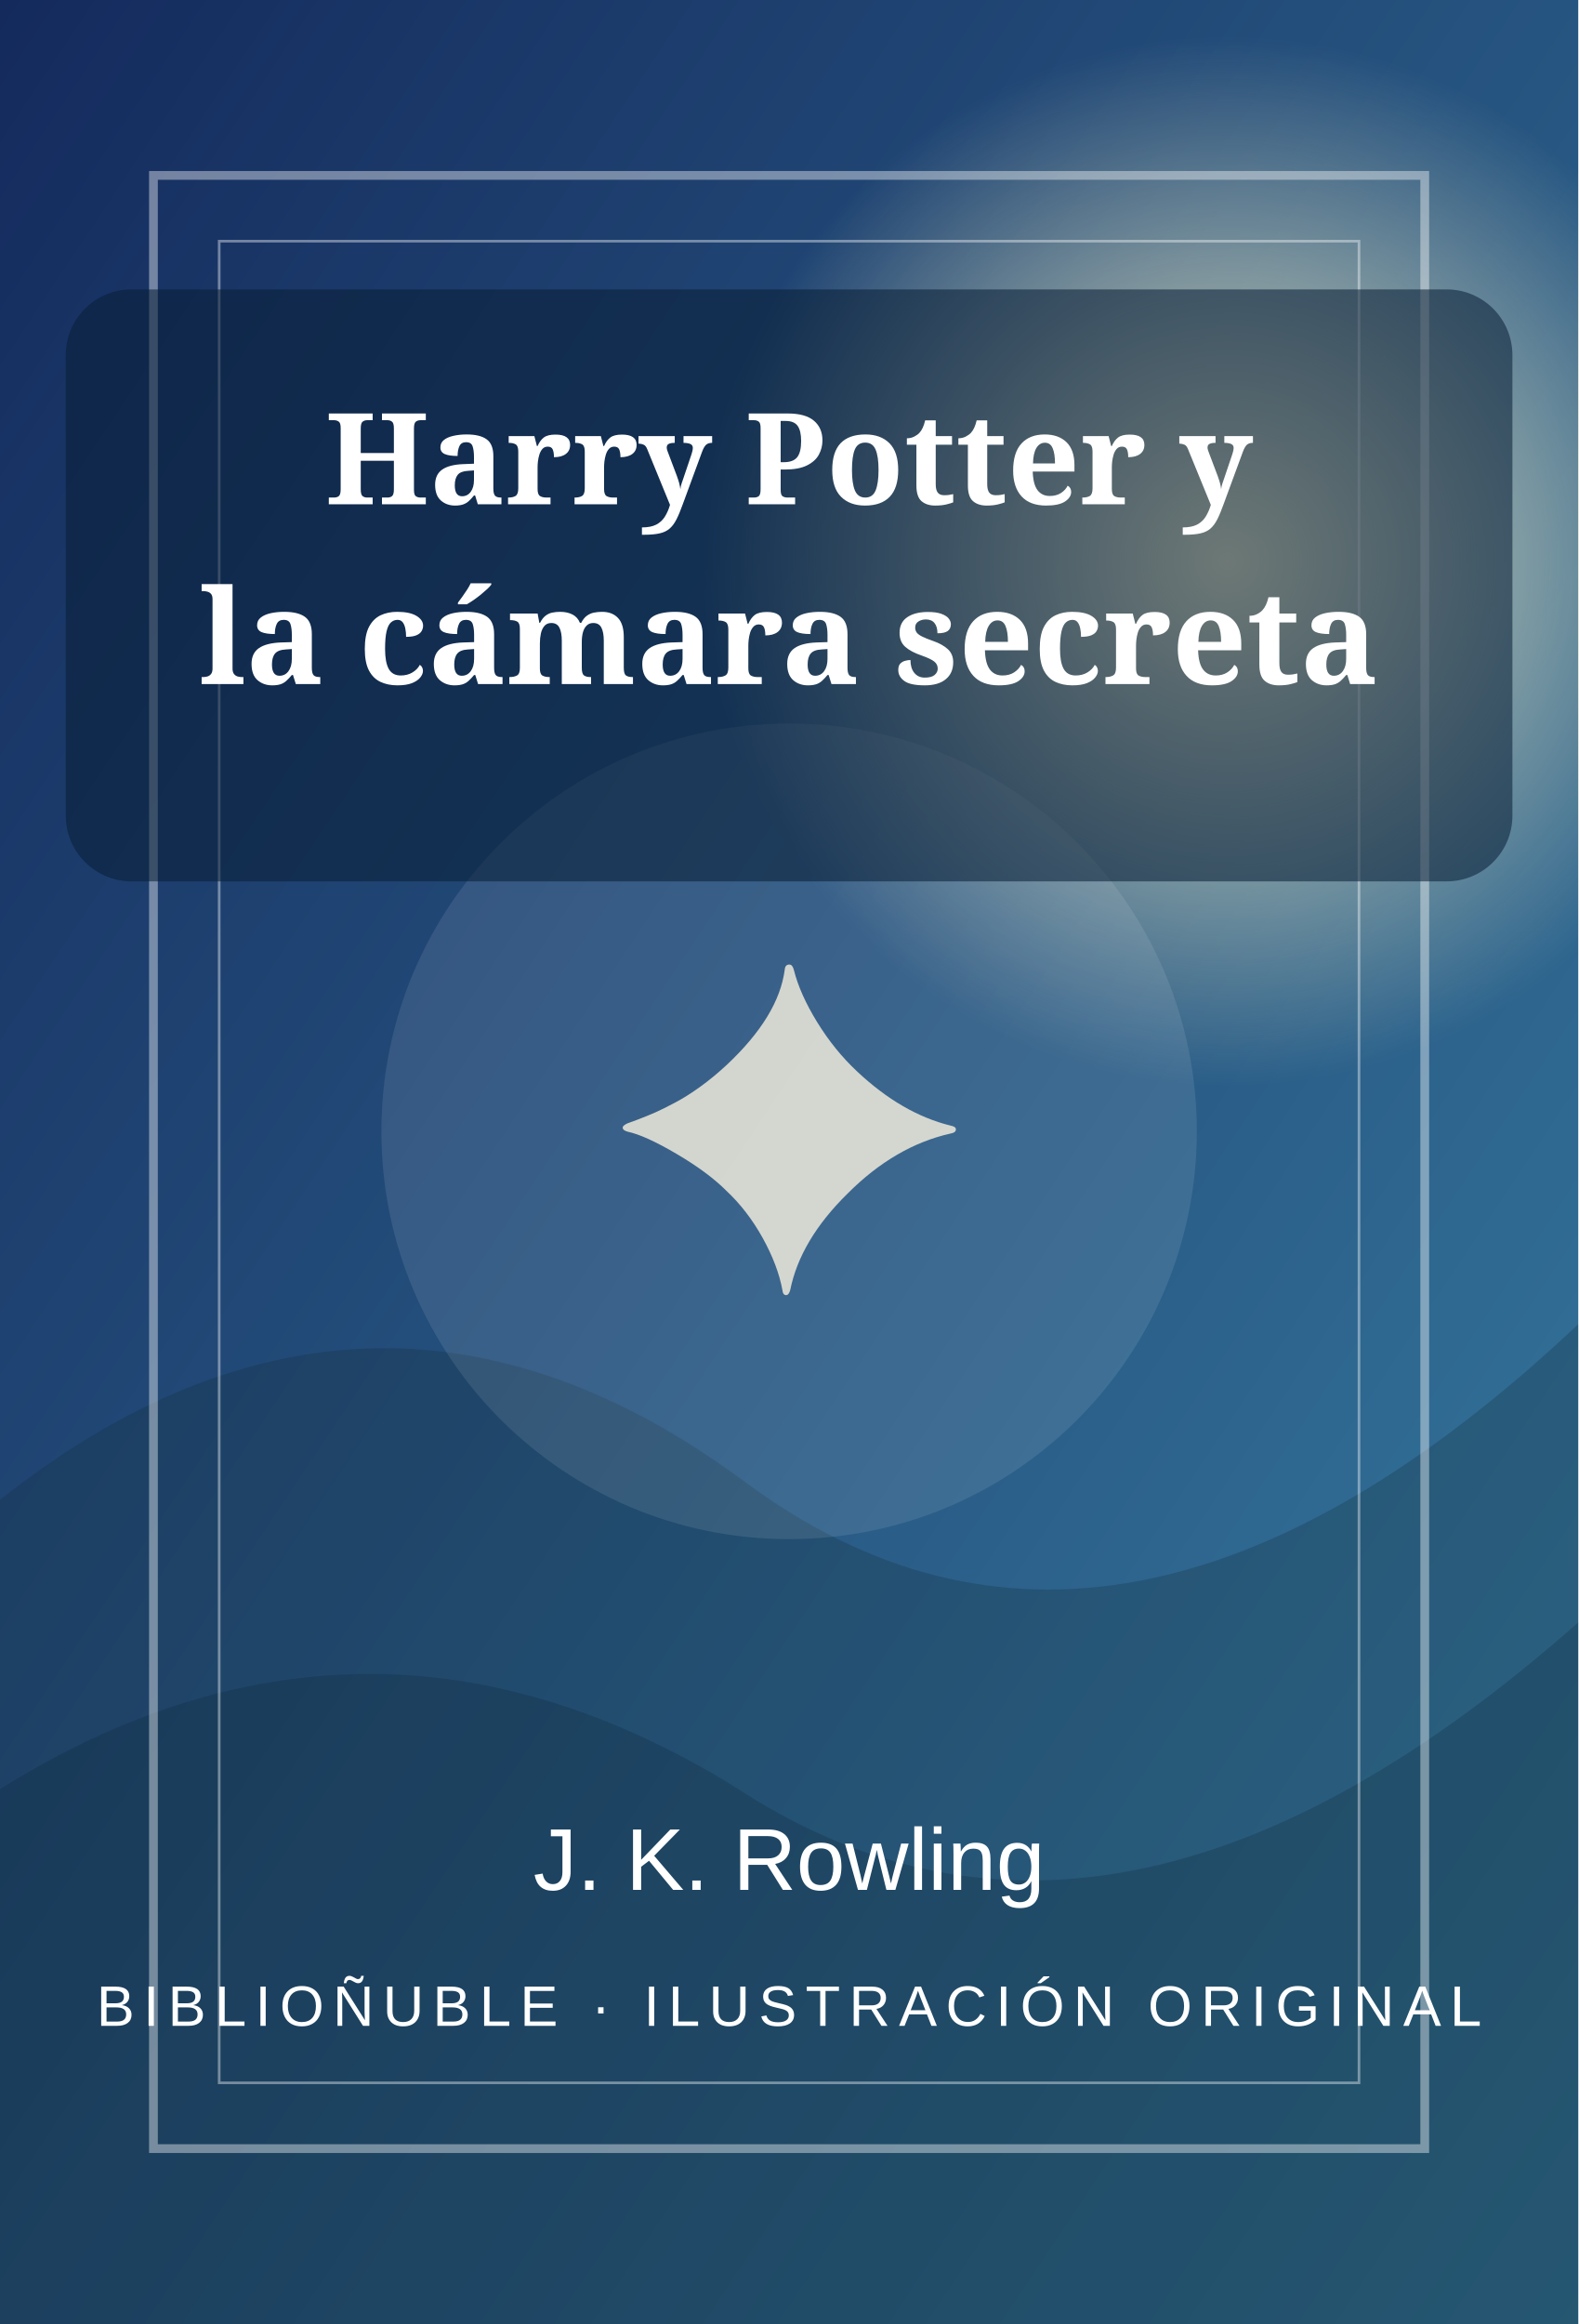
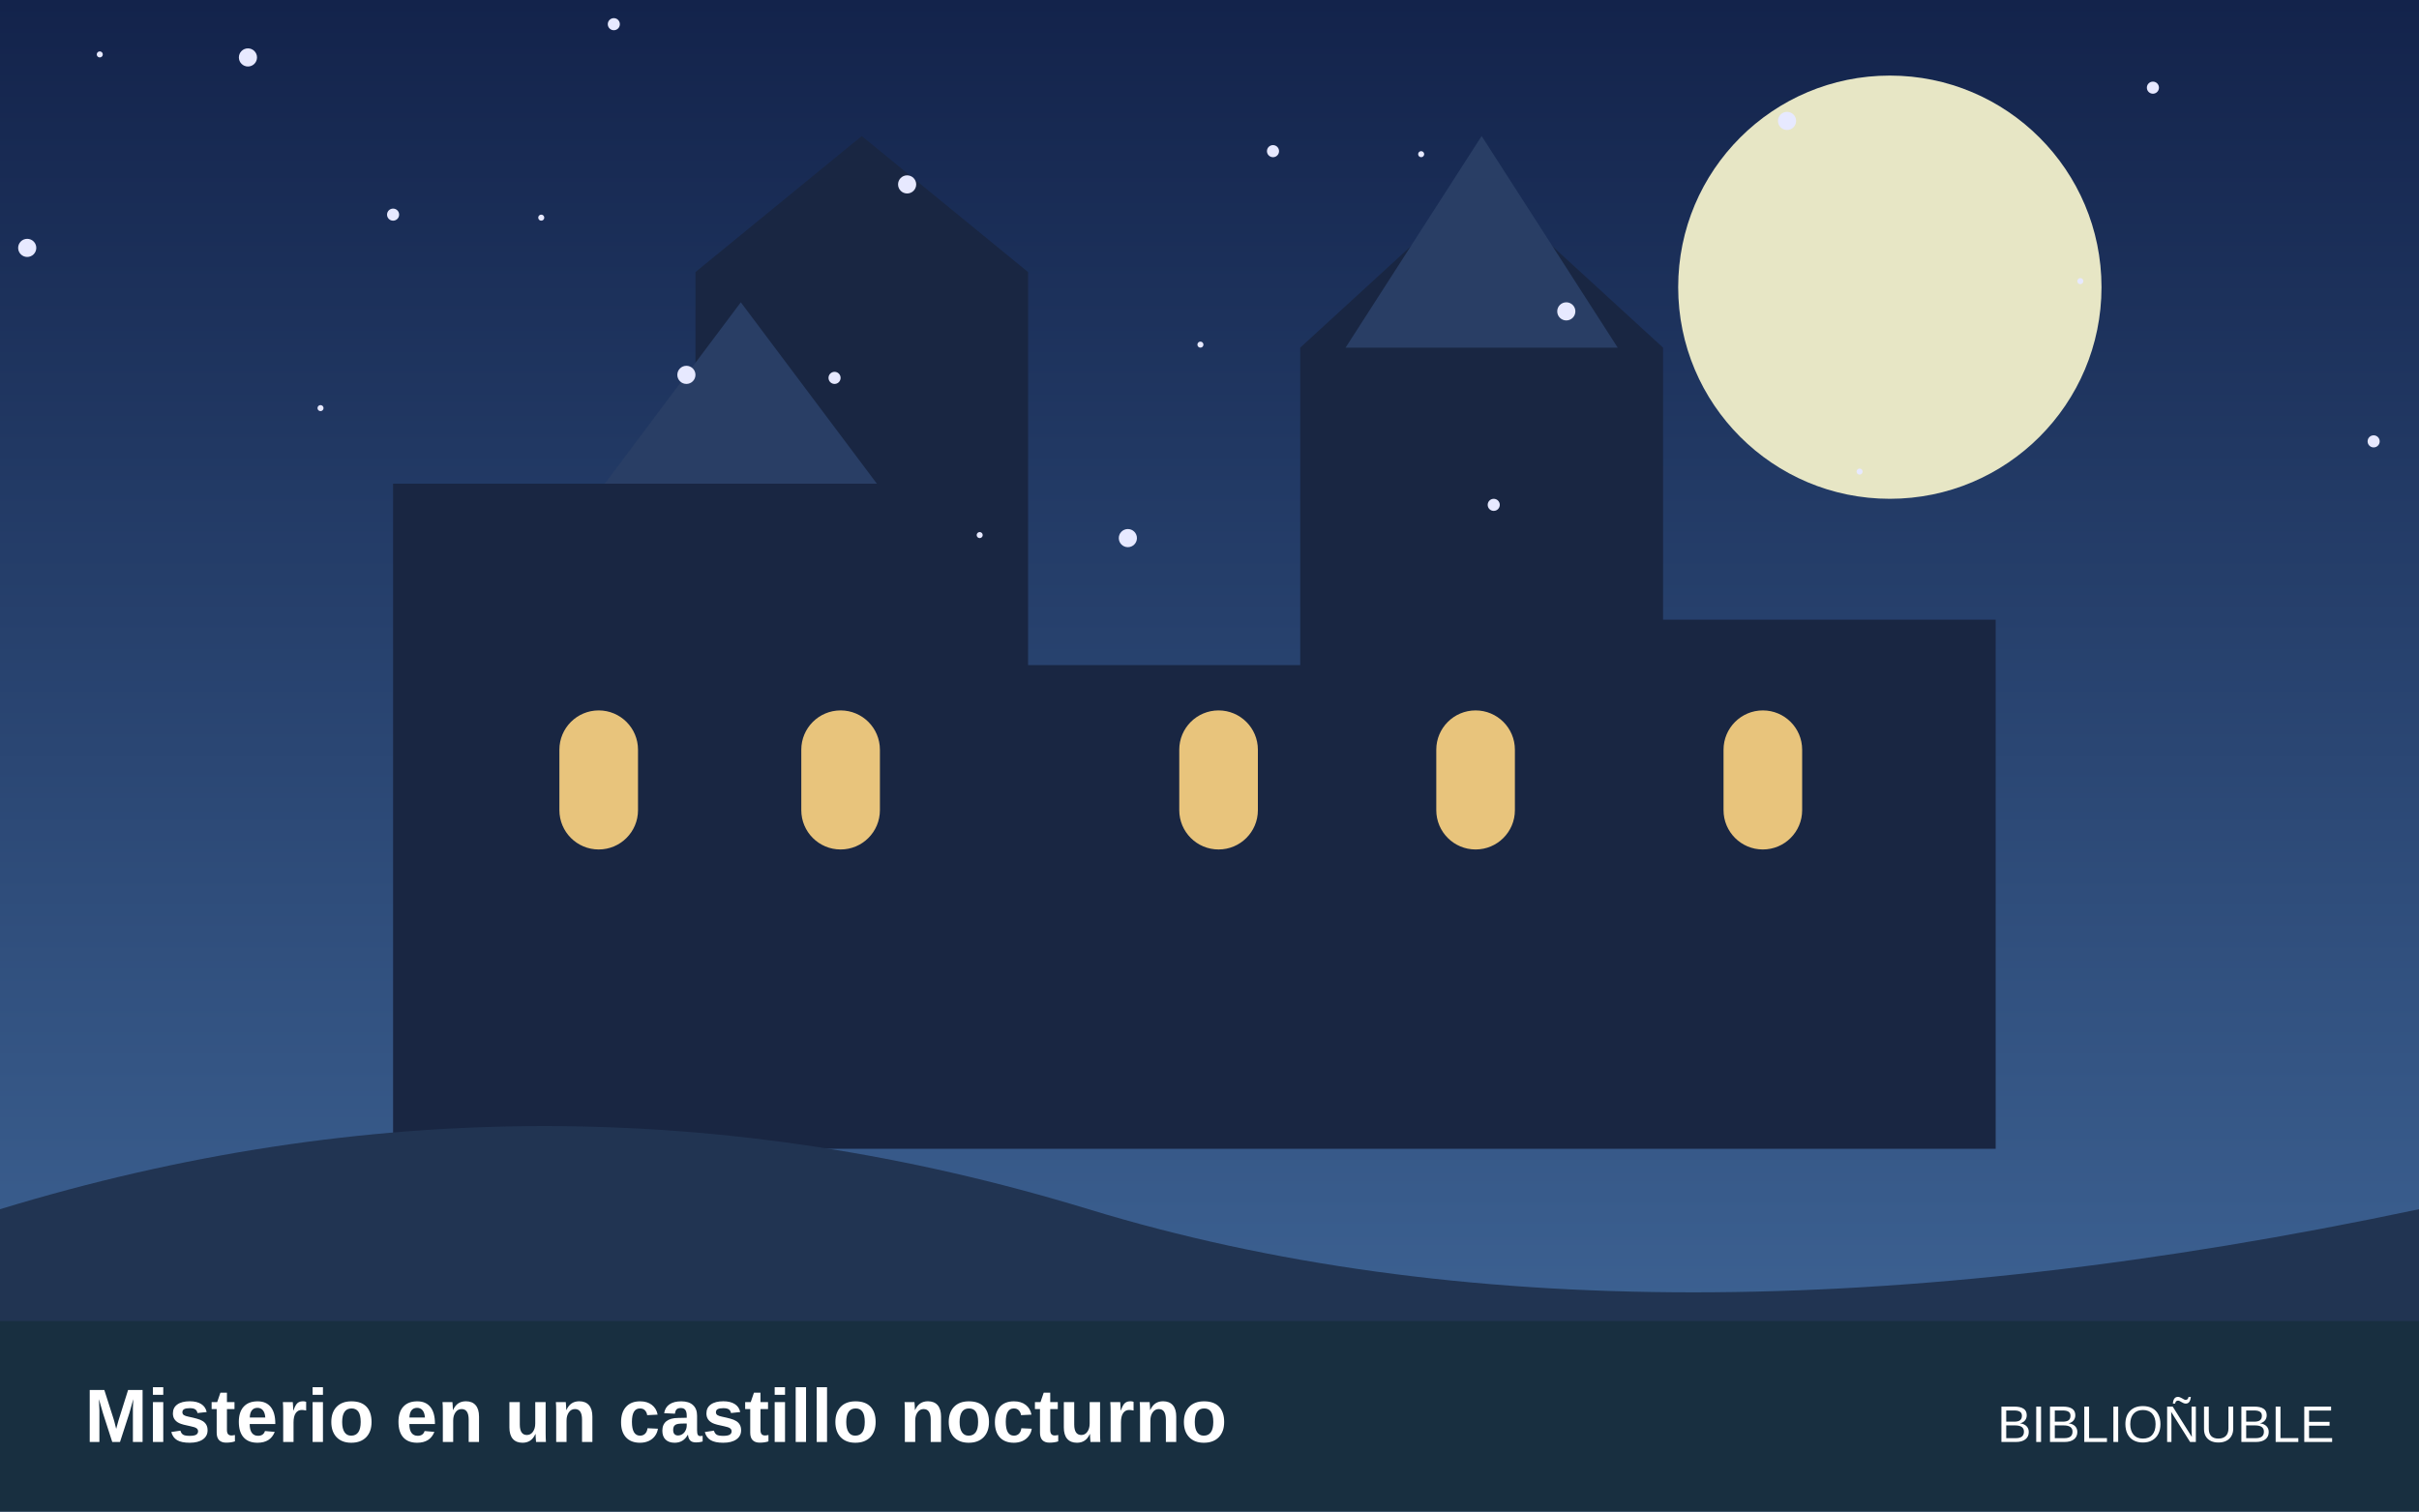
- <svg xmlns="http://www.w3.org/2000/svg" viewBox="0 0 360 530" role="img" aria-label="Portada ilustrada de Harry Potter y la cámara secreta">
+ <svg xmlns="http://www.w3.org/2000/svg" viewBox="0 0 800 500" role="img" aria-label="Misterio en un castillo nocturno">
  <defs>
-     <linearGradient id="bg" x2="1" y2="1">
-       <stop stop-color="#142a5d" />
-       <stop offset="1" stop-color="#387ea3" />
+     <linearGradient id="sky" x2="0" y2="1">
+       <stop stop-color="#13234b" />
+       <stop offset="1" stop-color="#426a9c" />
    </linearGradient>
-     <radialGradient id="sun">
-       <stop stop-color="#fff8cc" stop-opacity=".9" />
-       <stop offset="1" stop-color="#fff8cc" stop-opacity="0" />
-     </radialGradient>
  </defs>
-   <rect width="360" height="530" fill="url(#bg)" />
-   <circle cx="280" cy="128" r="120" fill="url(#sun)" />
-   <path d="M0 342 Q85 275 170 338 T360 302 V530 H0" fill="#122d39" opacity=".27" />
-   <path d="M0 408 Q85 355 170 409 T360 370 V530 H0" fill="#0a2434" opacity=".25" />
-   <g fill="none" stroke="#fff" opacity=".4">
-     <path d="M35 40 H325 V490 H35 Z" stroke-width="2" />
-     <path d="M50 55 H310 V475 H50 Z" stroke-width=".6" />
+   <rect width="800" height="500" fill="url(#sky)" />
+   <circle cx="625" cy="95" r="70" fill="#e7e6c5" />
+   <g fill="#192642">
+     <path d="M130 380V160h100V90l55-45 55 45v130h90V115l60-55 60 55v90h110v175Z" />
+     <path d="M200 160l45-60 45 60M445 115l45-70 45 70" fill="#293e65" />
  </g>
-   <g opacity=".8">
-     <circle cx="180" cy="258" r="93" fill="#ffffff" opacity=".12" />
-     <text x="180" y="294" text-anchor="middle" font-family="Georgia,serif" font-size="105" fill="#fff7e3">✦</text>
+   <g fill="#e8c47c">
+     <rect x="185" y="235" width="26" height="46" rx="13" />
+     <rect x="265" y="235" width="26" height="46" rx="13" />
+     <rect x="390" y="235" width="26" height="46" rx="13" />
+     <rect x="475" y="235" width="26" height="46" rx="13" />
+     <rect x="570" y="235" width="26" height="46" rx="13" />
  </g>
-   <rect x="15" y="66" width="330" height="135" rx="15" fill="#071e35" opacity=".55" />
-   <g font-family="Georgia,serif" fill="white" text-anchor="middle" font-weight="bold">
-     <text x="180" y="115" font-size="29">Harry Potter y</text>
-     <text x="180" y="156" font-size="30">la cámara secreta</text>
+   <path d="M0 400Q180 345 360 400T800 400V500H0" fill="#213452" />
+   <g fill="#e7e9ff">
+     <circle cx="33" cy="18" r="1" />
+     <circle cx="130" cy="71" r="2" />
+     <circle cx="227" cy="124" r="3" />
+     <circle cx="324" cy="177" r="1" />
+     <circle cx="421" cy="50" r="2" />
+     <circle cx="518" cy="103" r="3" />
+     <circle cx="615" cy="156" r="1" />
+     <circle cx="712" cy="29" r="2" />
+     <circle cx="9" cy="82" r="3" />
+     <circle cx="106" cy="135" r="1" />
+     <circle cx="203" cy="8" r="2" />
+     <circle cx="300" cy="61" r="3" />
+     <circle cx="397" cy="114" r="1" />
+     <circle cx="494" cy="167" r="2" />
+     <circle cx="591" cy="40" r="3" />
+     <circle cx="688" cy="93" r="1" />
+     <circle cx="785" cy="146" r="2" />
+     <circle cx="82" cy="19" r="3" />
+     <circle cx="179" cy="72" r="1" />
+     <circle cx="276" cy="125" r="2" />
+     <circle cx="373" cy="178" r="3" />
+     <circle cx="470" cy="51" r="1" />
  </g>
-   <text x="180" y="431" font-family="Arial,sans-serif" font-size="20" fill="white" text-anchor="middle">J. K. Rowling</text>
-   <text x="180" y="462" font-family="Arial,sans-serif" font-size="13" letter-spacing="2" fill="white" text-anchor="middle">BIBLIOÑUBLE · ILUSTRACIÓN ORIGINAL</text>
+   <rect x="0" y="437" width="800" height="63" fill="#142d39" opacity=".73" />
+   <text x="28" y="477" fill="#fff" font-size="25" font-family="Arial,sans-serif" font-weight="bold">Misterio en un castillo nocturno</text>
+   <text x="772" y="477" fill="#fff" font-size="17" font-family="Arial,sans-serif" text-anchor="end">BIBLIOÑUBLE</text>
</svg>
